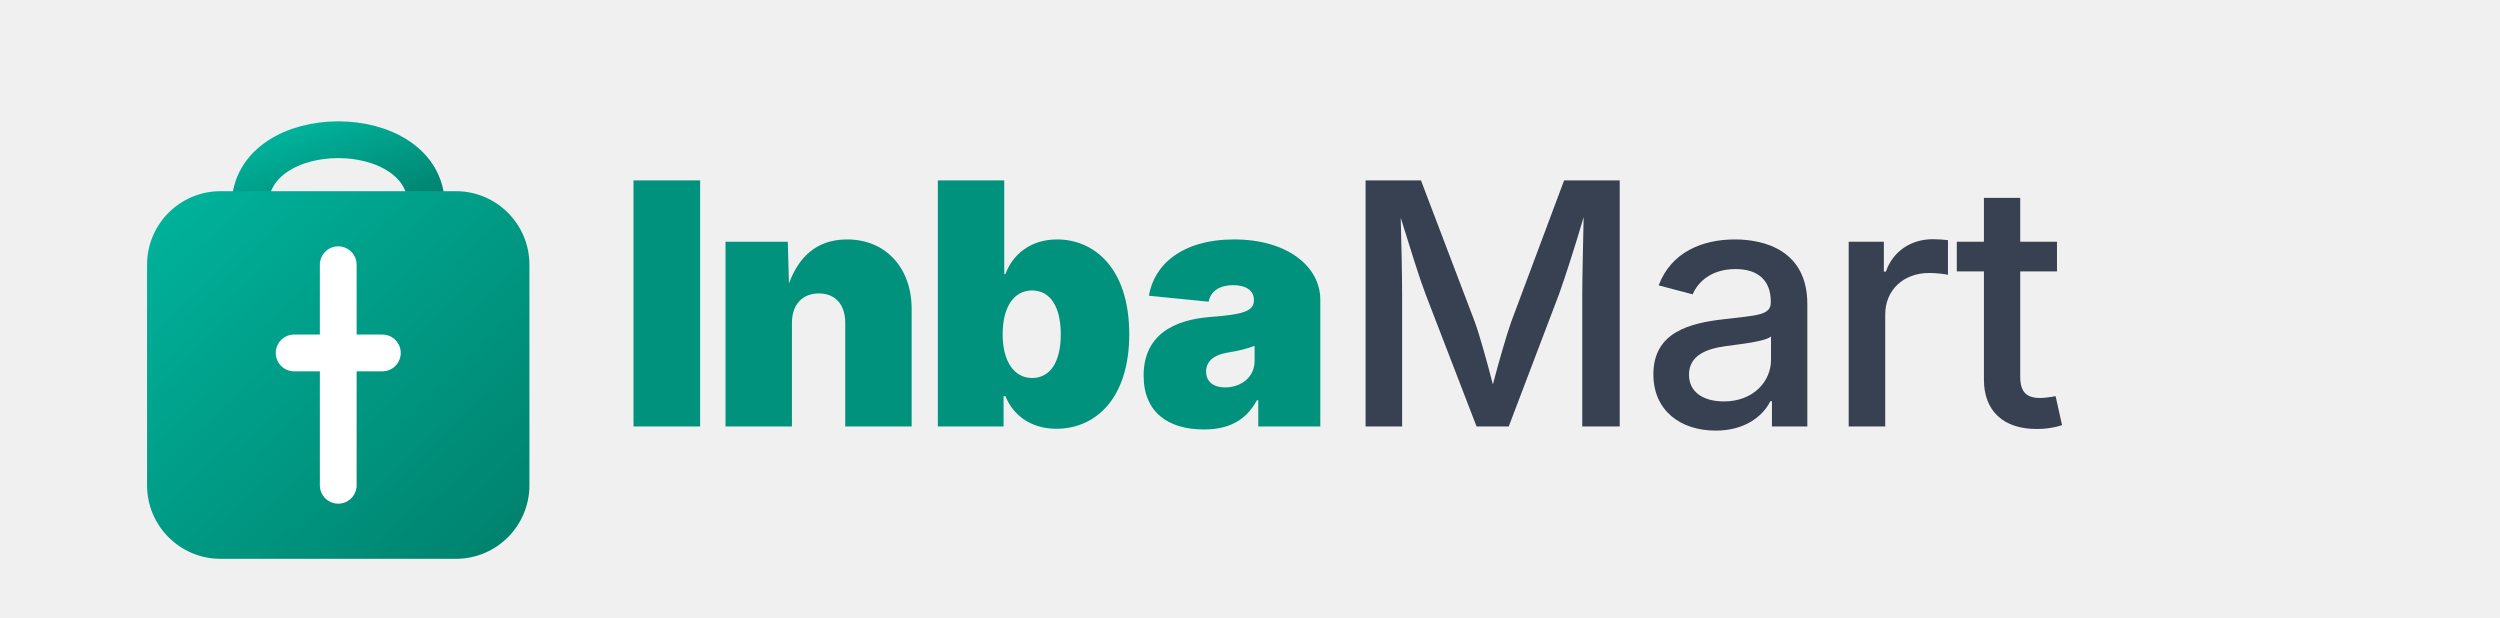
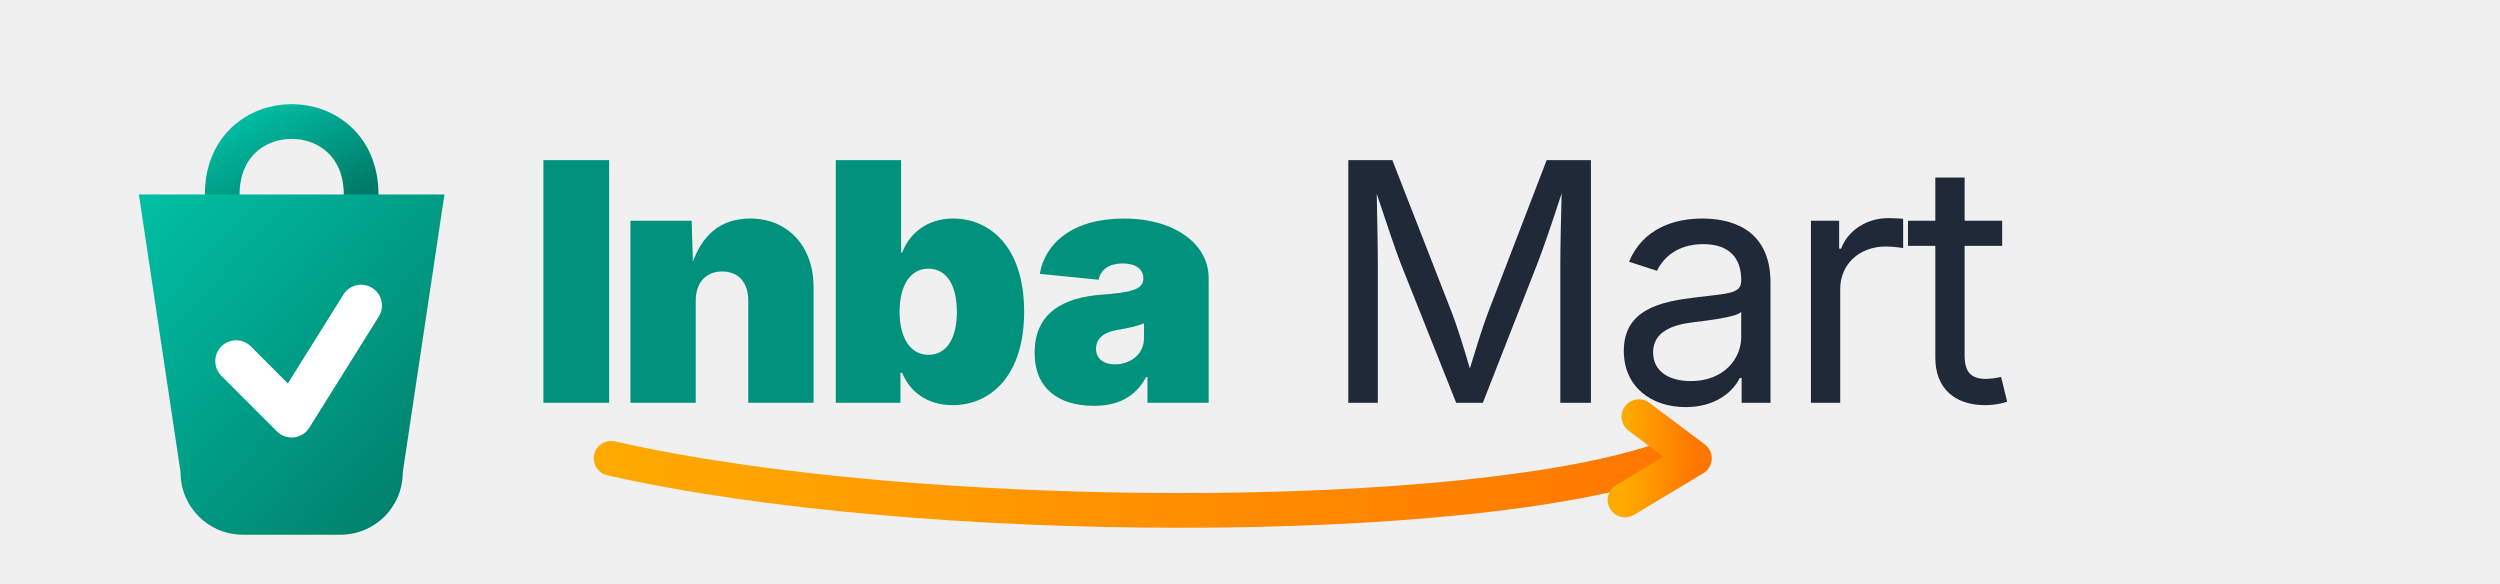
- <svg xmlns="http://www.w3.org/2000/svg" viewBox="0 0 170 42" width="170" height="42">
+ <svg xmlns="http://www.w3.org/2000/svg" viewBox="0 0 180 42" width="180" height="42">
  <style>
-     .brand-text-inba { font-family: 'Outfit', 'Inter', -apple-system, BlinkMacSystemFont, 'Segoe UI', Roboto, sans-serif; font-weight: 850; fill: #00927c; font-size: 23px; letter-spacing: -0.5px; }
-     .brand-text-mart { font-family: 'Outfit', 'Inter', -apple-system, BlinkMacSystemFont, 'Segoe UI', Roboto, sans-serif; font-weight: 500; fill: #374151; font-size: 23px; letter-spacing: -0.5px; }
-     .logo-bag { fill: url(#grad1); }
-     .logo-i { fill: #ffffff; }
+     .brand-text {
+       font-family: 'Outfit', 'Inter', system-ui, -apple-system, sans-serif;
+       font-size: 24px;
+       letter-spacing: -0.8px;
+     }
+     .text-inba {
+       font-weight: 900;
+       fill: #00927c;
+     }
+     .text-mart {
+       font-weight: 400;
+       fill: #1f2937;
+     }
+     .swoosh {
+       fill: none;
+       stroke-width: 2.5;
+       stroke-linecap: round;
+     }
  </style>
  <defs>
-     <linearGradient id="grad1" x1="0%" y1="0%" x2="100%" y2="100%">
-       <stop offset="0%" style="stop-color:#00b49d;stop-opacity:1" />
-       <stop offset="100%" style="stop-color:#00806c;stop-opacity:1" />
+     <linearGradient id="tealGrad" x1="0%" y1="0%" x2="100%" y2="100%">
+       <stop offset="0%" style="stop-color:#00c0a5" />
+       <stop offset="100%" style="stop-color:#007966" />
+     </linearGradient>
+     <linearGradient id="orangeGrad" x1="0%" y1="0%" x2="100%" y2="0%">
+       <stop offset="0%" style="stop-color:#ffaa00" />
+       <stop offset="100%" style="stop-color:#ff7700" />
    </linearGradient>
  </defs>
-   <g transform="translate(6, 4)">
-     <path d="M 11 10 C 11 4, 23 4, 23 10" fill="none" stroke="url(#grad1)" stroke-width="2.5" stroke-linecap="round" />
-     <rect class="logo-bag" x="4" y="9" width="26" height="25" rx="5" />
-     <path d="M17 14 L17 29 M14 20 L20 20" stroke="#ffffff" stroke-width="2.5" stroke-linecap="round" />
+   <g transform="translate(4, 2)">
+     <path d="M 12 12 C 12 5, 22 5, 22 12" fill="none" stroke="url(#tealGrad)" stroke-width="2.5" stroke-linecap="round" />
+     <path d="M 6 12 L 28 12 L 25 32 C 25 34.5, 23 36.5, 20.5 36.5 L 13.5 36.5 C 11 36.5, 9 34.5, 9 32 Z" fill="url(#tealGrad)" />
+     <path d="M 13 24 L 17 28 L 22 20" fill="none" stroke="#ffffff" stroke-width="3" stroke-linecap="round" stroke-linejoin="round" />
  </g>
-   <text x="42" y="29" class="brand-text-inba">Inba</text>
-   <text x="91" y="29" class="brand-text-mart">Mart</text>
+   <g transform="translate(38, 29)">
+     <text class="brand-text">
+       <tspan class="text-inba">Inba</tspan>
+       <tspan class="text-mart">Mart</tspan>
+     </text>
+     <path class="swoosh" d="M 6 4 C 28 9, 68 9, 82 4" stroke="url(#orangeGrad)" />
+     <path d="M 80 1 L 84 4 L 79 7" fill="none" stroke="url(#orangeGrad)" stroke-width="2.5" stroke-linecap="round" stroke-linejoin="round" />
+   </g>
</svg>
